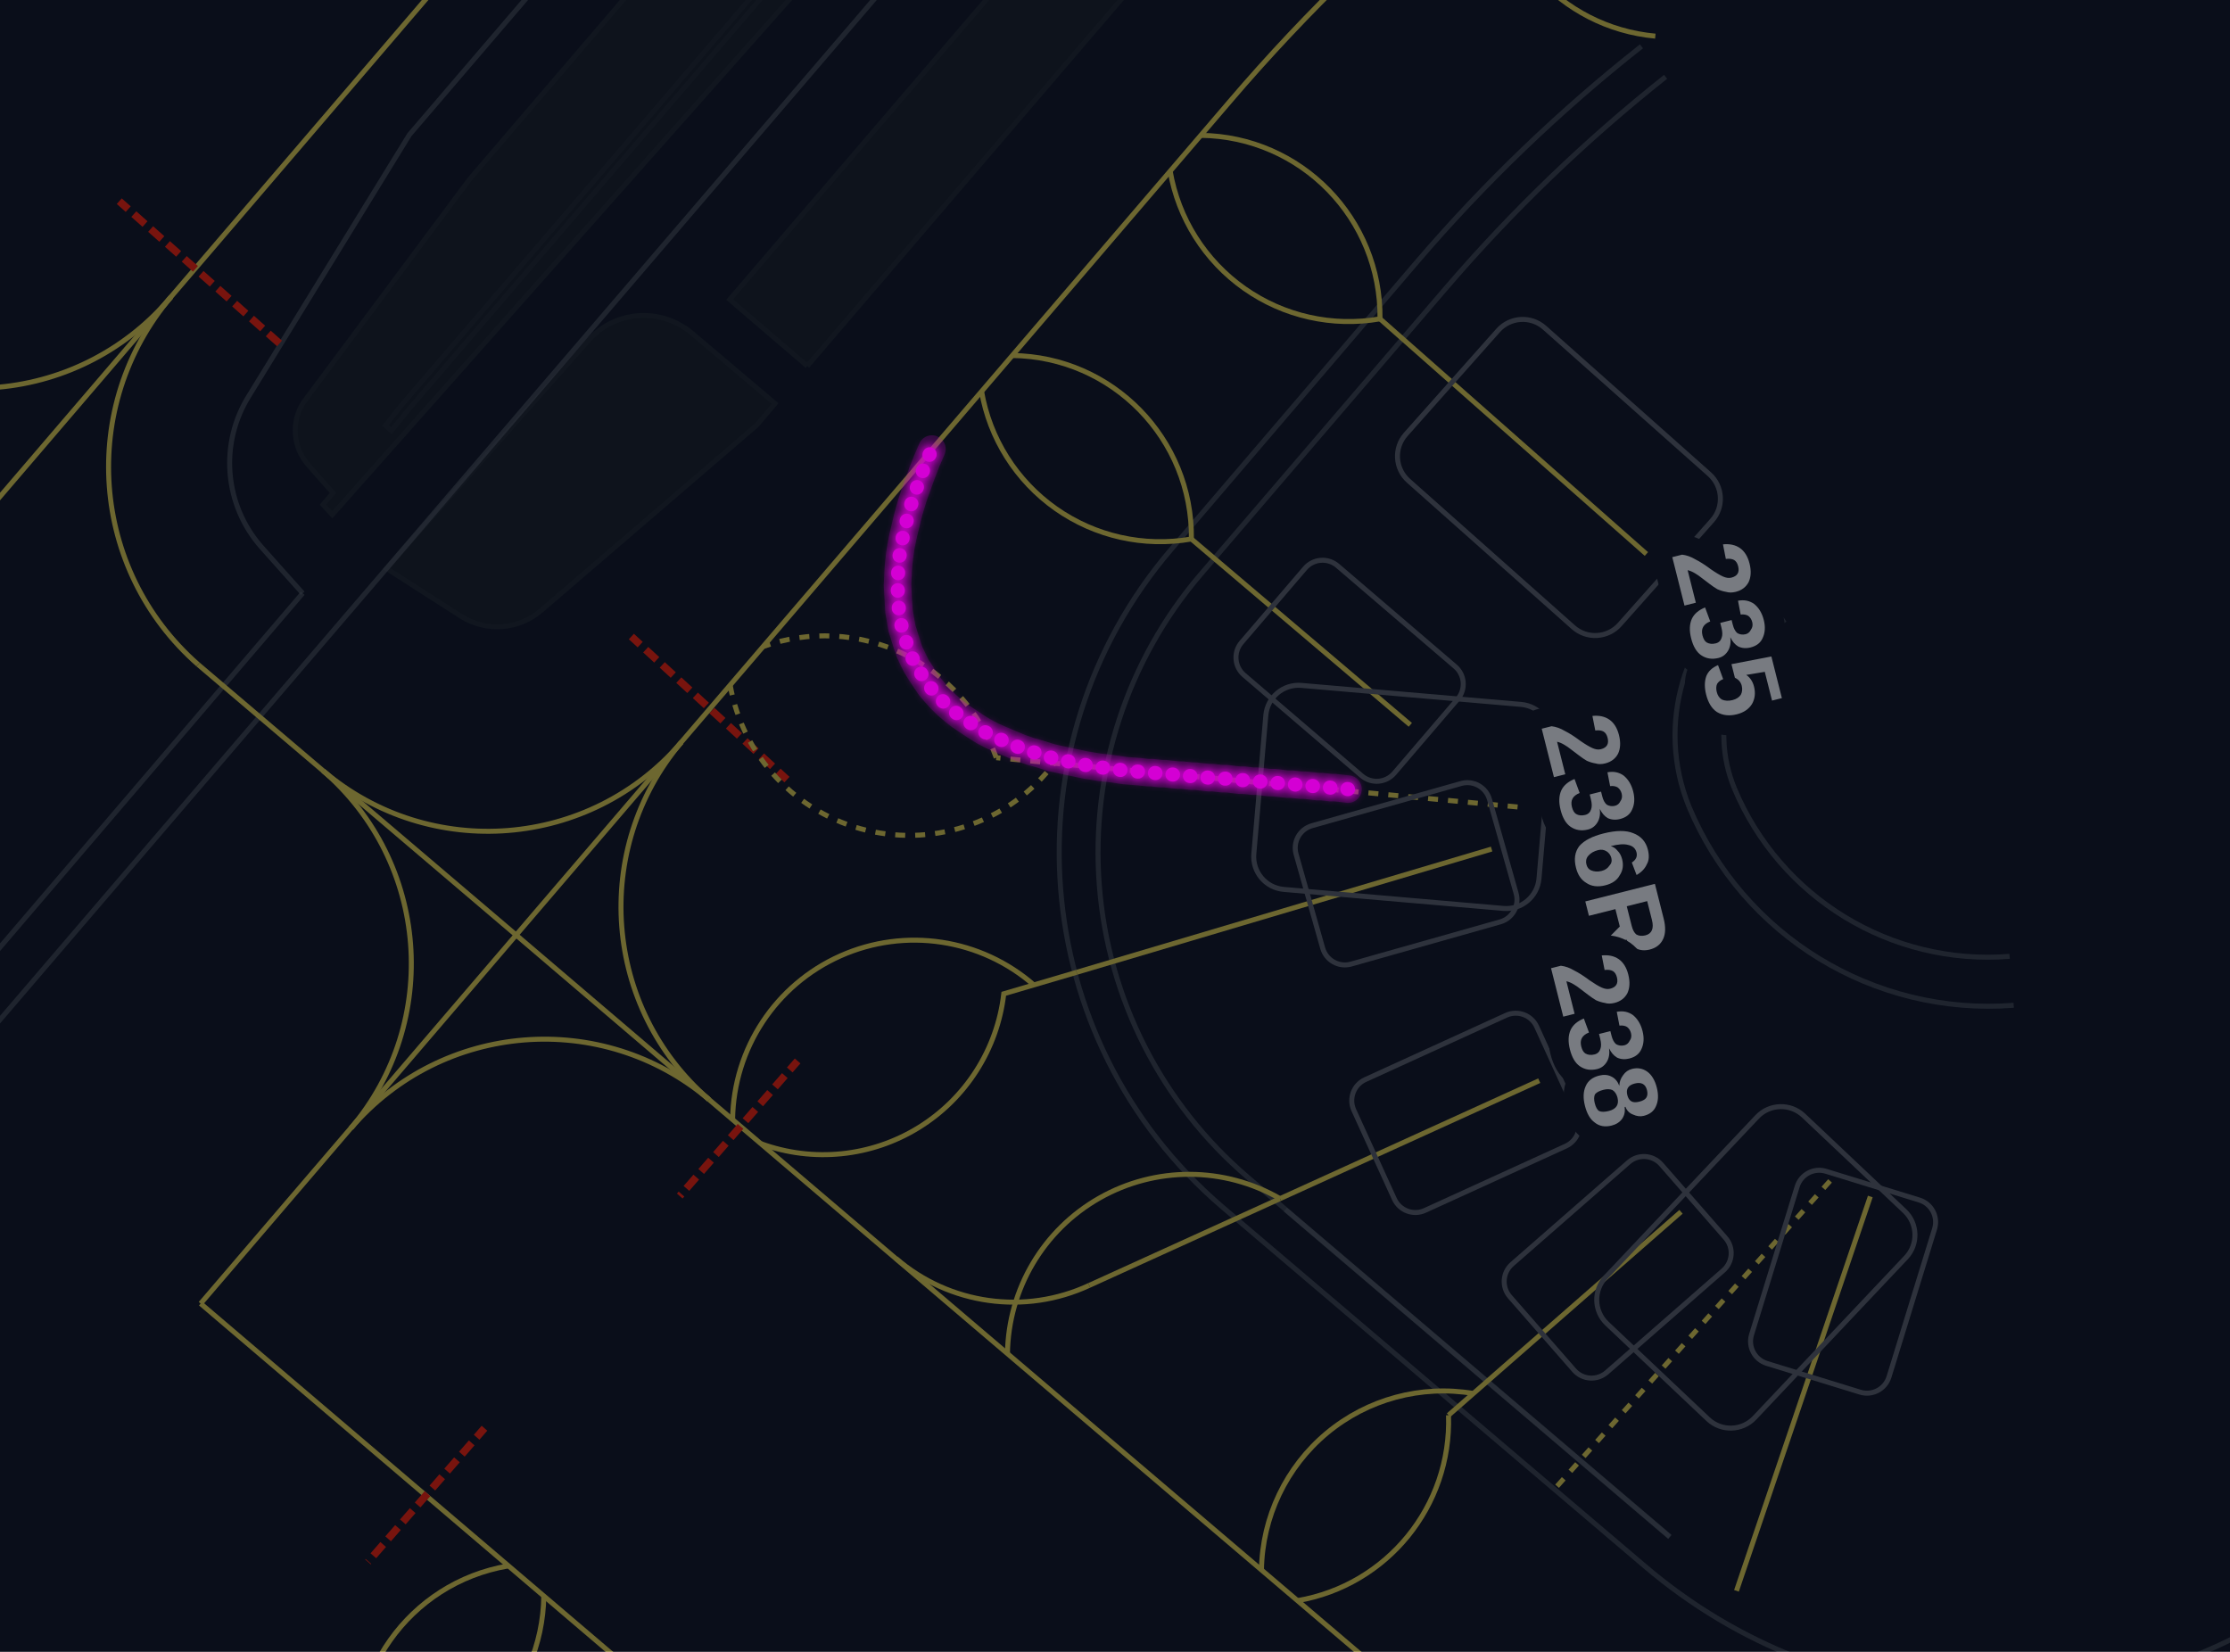
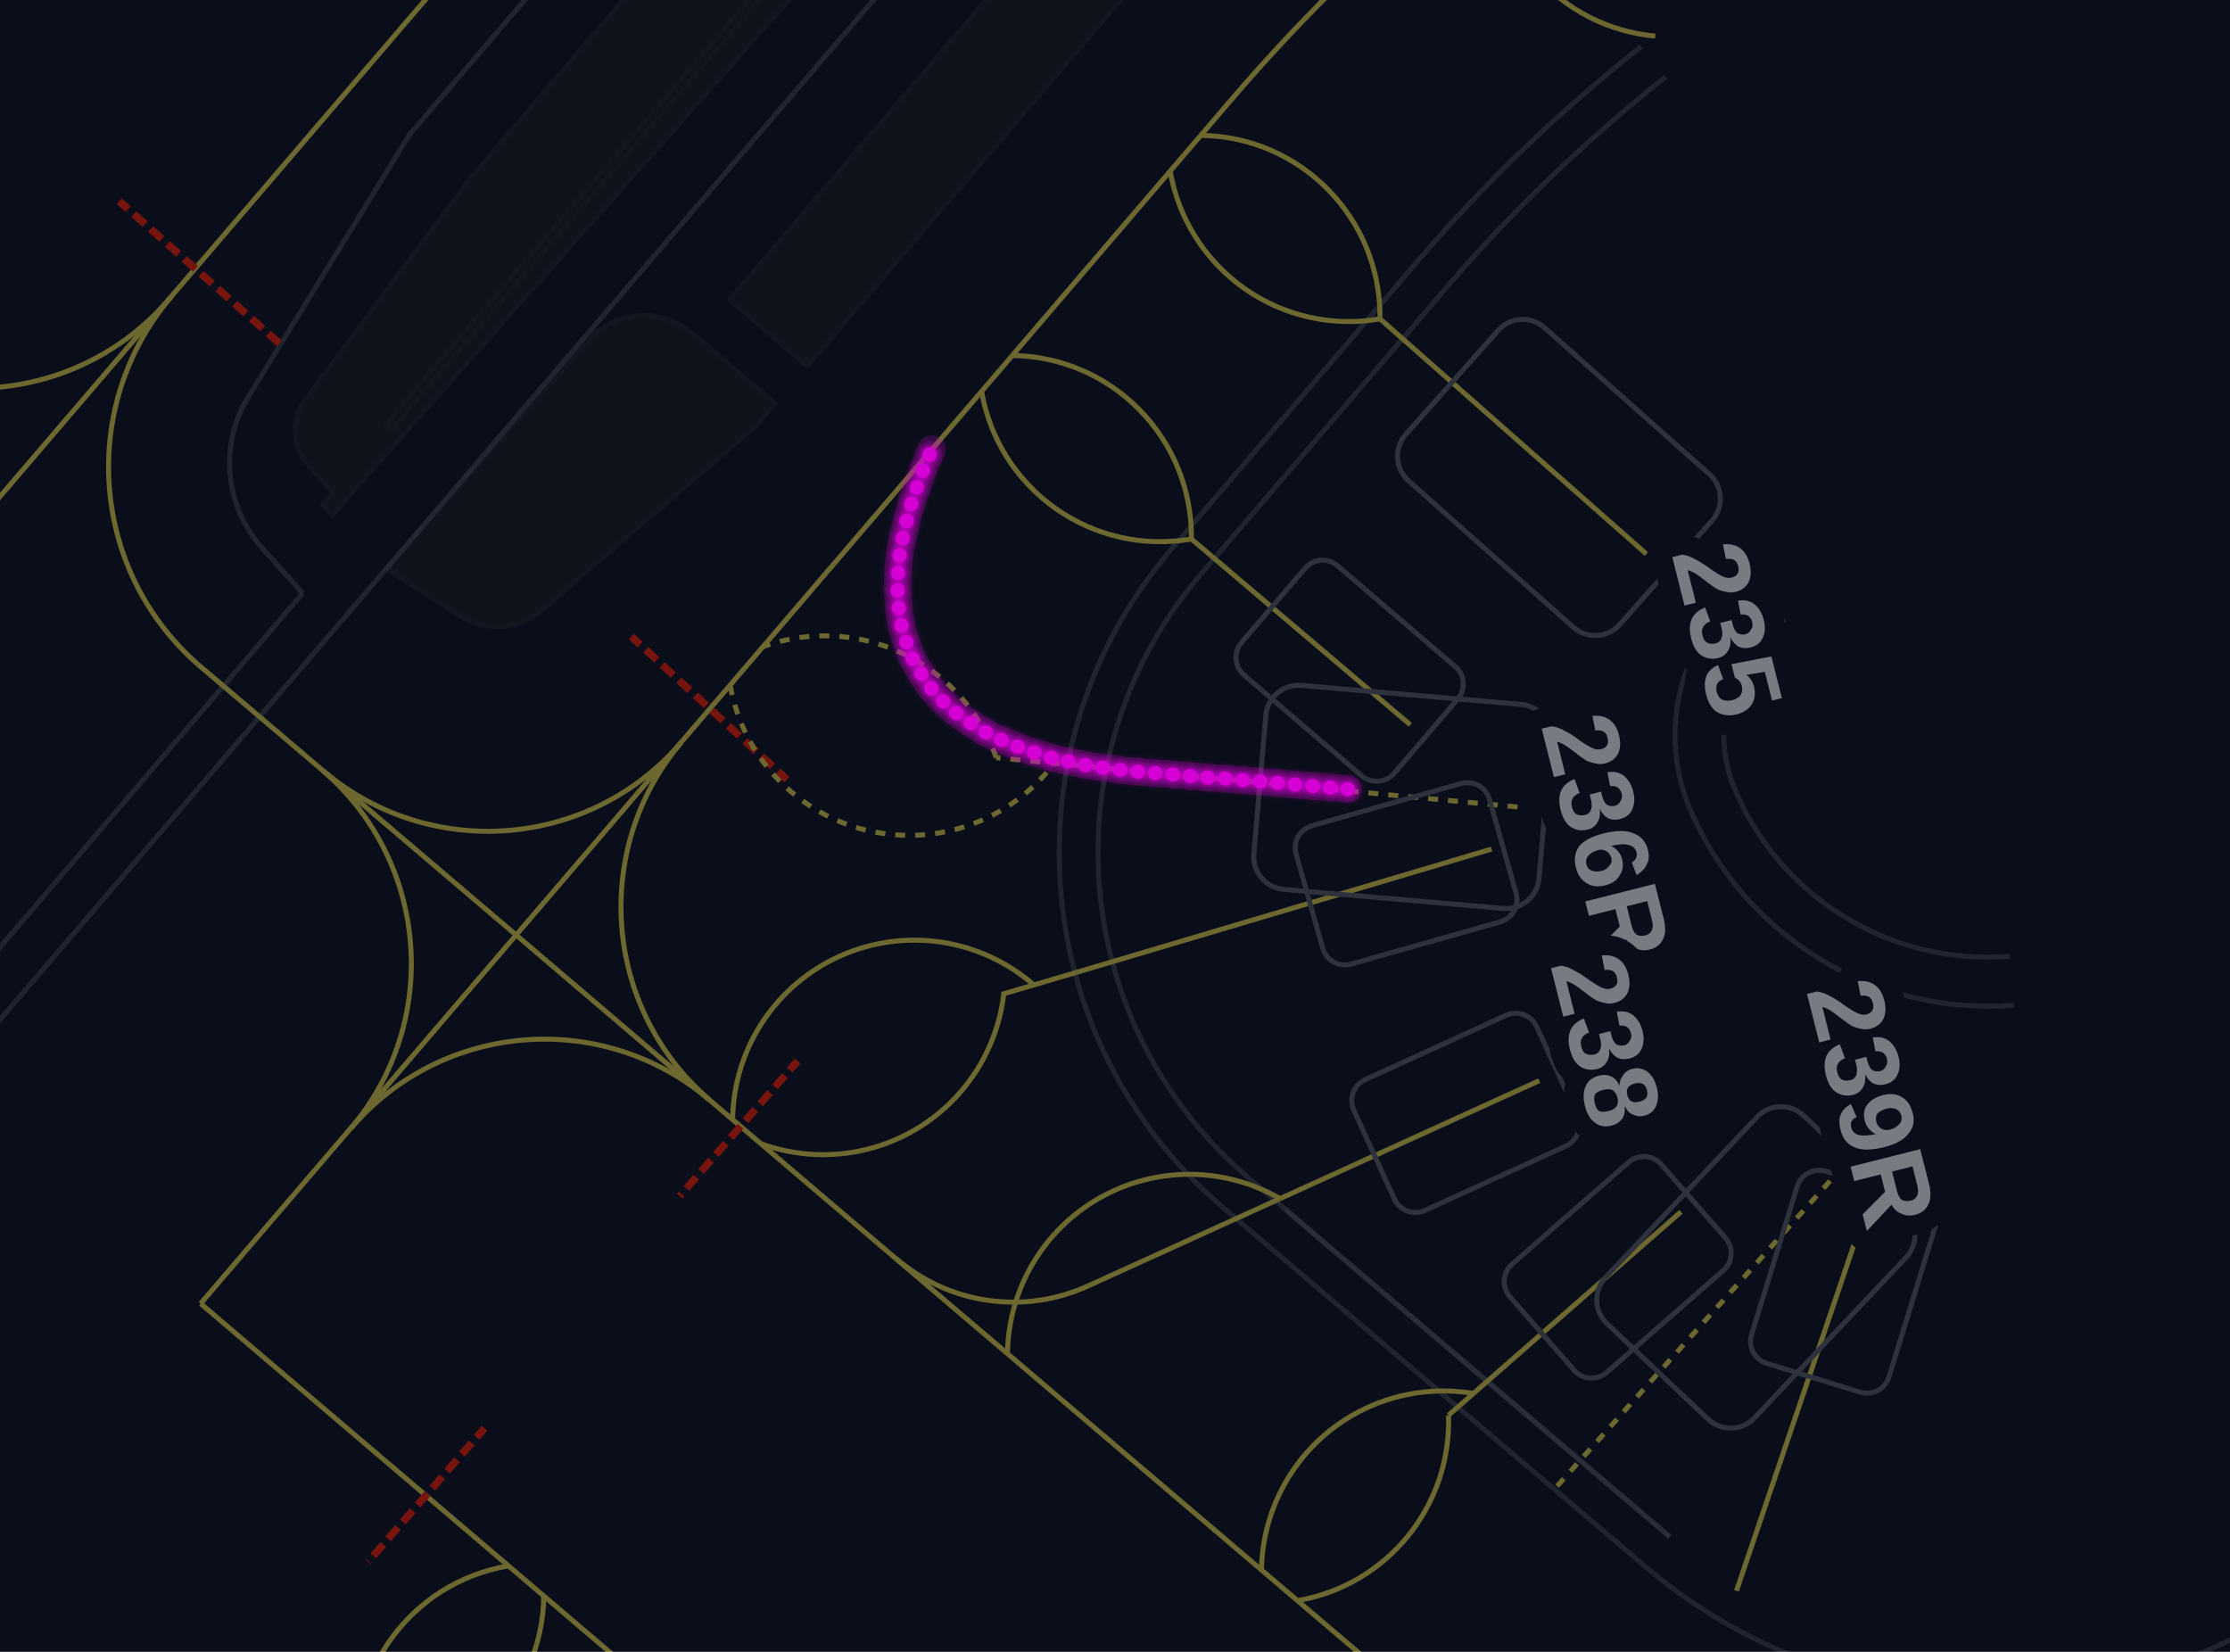
<svg xmlns="http://www.w3.org/2000/svg" viewBox="660.77 795.43 44.65 33.07">
  <defs>
    <filter id="gl" x="-30%" y="-30%" width="160%" height="160%">
      <feGaussianBlur stdDeviation="0.10" result="b" />
      <feMerge>
        <feMergeNode in="b" />
        <feMergeNode in="b" />
        <feMergeNode in="SourceGraphic" />
      </feMerge>
    </filter>
  </defs>
  <rect x="660.77" y="795.43" width="44.65" height="33.07" fill="#0a0e1a" />
  <g opacity="0.45" transform="rotate(75.84 682.331 811.123)">
    <g id="bgG">
      <defs id="defs40143">
        <clipPath id="clipPath24" clipPathUnits="userSpaceOnUse" />
      </defs>
      <path id="rect1" fill="#0a0e1a" d="M0 0h2000v1380H0Z" style="display:inline;fill:#0a0e1a" />
      <g id="layer-runways" style="display:inline">
        <path id="polygon37509" d="m530.5 678.18 230.22 325.49-4.87 3.46-230.22-325.49z" data-class="pavement-runway" data-length-m="4000" data-runway="16L/34R" data-threshold-dxf="1797.420,1291.211 5797.432,1291.222" data-threshold-wgs84="37.4728122,126.4155642 37.4434147,126.4417232" style="stroke:none;fill:#111927;fill-opacity:.51" />
        <path id="polygon37510" d="m511.31 722.4 215.83 305.15-4.86 3.46-215.83-305.14z" data-class="pavement-runway" data-length-m="3750" data-runway="16R/34L" data-threshold-dxf="2047.430,877.197 5797.429,877.230" data-threshold-wgs84="37.4688176,126.4133841 37.4412582,126.4379083" style="display:inline;fill:#111927;fill-opacity:.51;stroke:none;stroke-width:.1;stroke-dasharray:none;stroke-opacity:.6" />
      </g>
      <g id="layer-green" style="display:inline">
        <path id="path37294" d="m651.53 792.07 21.93 32.19-.24.13-.18-.25-.66.34a1.04 1.04 0 0 1-1.24-.21l-3.52-4.32-15-21.21-2.83-5.43-.77-1.49a1.05 1.05 0 0 1 .21-1.25l.75-.7 1.55 2.2" data-class="green-zone" data-dxf-bulges="0.0000 0.0000 0.0000 0.0000 -0.3366 0.0000 0.0000 0.0000 0.0000 -0.3366 0.0000 0.0000 0.0000" data-dxf-pts="3432.39,1653.00 3844.75,1652.99 3844.38,1650.24 3841.35,1650.24 3840.33,1642.82 3831.36,1633.84 3753.91,1623.24 3493.20,1623.25 3432.39,1631.57 3415.76,1633.84 3406.78,1642.82 3405.38,1652.99 3432.39,1652.99" data-handle="7B138" data-layer="기동지역" style="fill:#13181e;stroke:#1a1f26;stroke-width:.1" />
        <g id="g923">
          <path id="path37311" d="m671.71 816.38 1.76-1.26.33.46 2.53 5.07a1.35 1.35 0 0 1-.27 1.61l-1.29 1.21-3.42-5.01c-.48-.67-.32-1.6.36-2.08" data-class="green-zone" data-dxf-bulges="0.0000 0.0000 0.0000 -0.3366 0.0000 0.0000 0.0000 -0.4154 0.0000" data-dxf-pts="3748.43,1677.49 3748.43,1699.26 3754.11,1699.26 3831.76,1691.62 3843.31,1680.07 3845.71,1662.49 3763.37,1662.49 3763.43,1662.49 3748.43,1677.49" data-handle="7B15C" data-layer="계류장지역" style="fill:#13181e;stroke:#1a1f26;stroke-width:.1" />
          <path id="path37381" d="m672.9 814.31-5.58-7.89a40 40 0 0 1-3.76-6.61l-2.07-4.6-1.92.69 2.13 4.75a42 42 0 0 0 4.06 7.11l5.47 7.73 1.67-1.18" data-class="green-zone" data-dxf-bulges="0.0000 -0.0471 0.0000 0.0000 0.0000 0.0483 0.0000 0.0000 0.0000" data-dxf-pts="3738.43,1699.26 3641.46,1699.26 3565.62,1706.80 3516.01,1716.50 3510.39,1696.70 3561.68,1686.67 3643.40,1678.75 3738.43,1678.75 3738.43,1699.26" data-handle="7BCCE" data-layer="계류장지역" style="fill:#13181e;stroke:#1a1f26;stroke-width:.1" />
          <path id="path1239" d="m677.29 819.05 3.54-2.32" style="opacity:1;fill:none;fill-opacity:1;stroke:#ff1a00;stroke-width:.15;stroke-miterlimit:4;stroke-dasharray:.3,.15;stroke-dashoffset:.06;stroke-opacity:1" />
        </g>
        <path id="polygon37216" d="m672.12 822.7-.31-.41-3.64-5.15-5.56-7.87-12.2-17.23-.13.09 12.2 17.24 5.56 7.86 3.64 5.16.31.4z" data-class="green-zone" data-dxf-pts="3821.50,1644.04 3797.43,1644.04 3734.10,1644.04 3637.43,1644.04 3425.62,1644.04 3425.62,1642.44 3637.43,1642.44 3734.10,1642.44 3797.43,1642.44 3821.50,1642.44" data-handle="7A866" data-layer="기동지역" style="stroke:#1a1f26;stroke-width:.1;fill:#13181e" />
      </g>
      <g id="layer-schm" style="display:inline">
        <path id="path31214" d="m674.84 825.22-.42.22-.67.35a2.54 2.54 0 0 1-3.02-.51l-4.27-4.38-10.21-14.44-4.91-6.94-3.64-7.01a2.54 2.54 0 0 1 .51-3.03l.9-.83" data-class="shoulder" data-dxf-bulges="0.0000 0.0000 -0.3366 0.0000 0.0000 0.0000 0.0000 -0.3366 0.0000 0.0000" data-dxf-pts="3856.87,1652.99 3856.22,1648.24 3855.20,1640.78 3833.39,1618.98 3754.93,1608.24 3577.43,1608.24 3492.18,1608.24 3413.72,1618.98 3391.92,1640.78 3390.29,1652.99" data-handle="798DF" data-layer="SCHM" style="fill:none;stroke:#5a5f68;stroke-width:.1;stroke-opacity:.6" />
        <path id="path31225" d="m676.71 826.22 1.48-1.4a2.54 2.54 0 0 0 .52-3.03l-.58-1.11-3.06-5.91-.94-1.34-5.59-7.89a37 37 0 0 1-3.6-6.34l-2.05-4.63-.3-.63" style="fill:none" />
        <path id="path34024" d="M704.12 791.3a10.76 10.76 0 0 1-3.82 12.63l-9.04 6.44" data-class="schm" data-dxf-bulges="-0.3425 0.0000 0.0000" data-dxf-pts="3731.87,2088.80 3812.98,1984.26 3812.98,1872.76" data-handle="7A734" data-layer="SCHM" style="fill:none;stroke:#5a5f68;stroke-width:.1;stroke-opacity:.6" />
        <path id="polyline34026" d="m690.81 809.73 9.04-6.43" data-class="schm" data-dxf-pts="3805.13,1872.76 3805.13,1984.26" data-handle="7A738" data-layer="SCHM" style="fill:none;stroke:#5a5f68;stroke-width:.1;stroke-opacity:.6" />
        <path id="polyline34027" d="m691.62 809.16 8.24-5.86" data-class="schm" data-dxf-pts="3805.21,1882.76 3805.21,1984.26" data-handle="7A739" data-layer="SCHM" style="fill:none;stroke:#5a5f68;stroke-width:.1;stroke-opacity:.6" />
        <path id="path34033" d="M681.69 796.92a3.8 3.8 0 0 0 4.09 2.43" data-class="schm" data-dxf-bulges="0.3541 0.0000" data-dxf-pts="3647.39,1872.32 3691.05,1891.76" data-handle="7A742" data-layer="SCHM" style="fill:none;stroke:#5a5f68;stroke-width:.1;stroke-opacity:.6" />
        <path id="path34034" d="M685.78 799.35a6.5 6.5 0 0 0 5.44-5.33" data-class="schm" data-dxf-bulges="0.3249 0.0000" data-dxf-pts="3691.05,1891.76 3679.10,1967.21" data-handle="7A743" data-layer="SCHM" style="fill:none;stroke:#5a5f68;stroke-width:.1;stroke-opacity:.6" />
        <path id="path34037" d="M682.61 796.57a2.8 2.8 0 0 0 3.03 1.81" data-class="schm" data-dxf-bulges="0.3541 0.0000" data-dxf-pts="3649.94,1881.84 3682.27,1896.24" data-handle="7A747" data-layer="SCHM" style="fill:none;stroke:#5a5f68;stroke-width:.1;stroke-opacity:.6" />
        <path id="path34038" d="M685.64 798.38a5.5 5.5 0 0 0 4.61-4.52" data-class="schm" data-dxf-bulges="0.3249 0.0000" data-dxf-pts="3682.27,1896.24 3672.14,1960.24" data-handle="7A748" data-layer="SCHM" style="fill:none;stroke:#5a5f68;stroke-width:.1;stroke-opacity:.6" />
        <path id="polyline34052" d="m678.24 808.14-4.37-6.17" data-class="schm" data-dxf-pts="3719.06,1778.84 3643.21,1778.84" data-handle="7A75A" data-layer="SCHM" style="fill:none;stroke:#5a5f68;stroke-width:.1;stroke-opacity:.6" />
        <path id="polyline34053" d="m678.87 807.69-4.36-6.17" data-class="schm" data-dxf-pts="3719.06,1786.69 3643.21,1786.69" data-handle="7A75B" data-layer="SCHM" style="fill:none;stroke:#5a5f68;stroke-width:.1;stroke-opacity:.6" />
        <path id="path34056" d="M669.52 793.85a2 2 0 0 0-2.34-.75l-5.7 2.09-1.91.71-.09.06-1.15.81a2 2 0 0 0-.47 2.78l.39.55" data-class="schm" data-dxf-bulges="0.3451 0.0000 0.0000" data-dxf-pts="3551.58,1790.25 3531.78,1775.38 3516.01,1716.50" data-handle="7A760" data-layer="SCHM" style="fill:none;stroke:#5a5f68;stroke-width:.1;stroke-opacity:.6" />
        <path id="path34057" d="M670.78 796.55a32 32 0 0 0 3.09 5.42" data-class="schm" data-dxf-bulges="0.0483 0.0000" data-dxf-pts="3580.93,1784.87 3643.21,1778.84" data-handle="7A762" data-layer="SCHM" style="fill:none;stroke:#5a5f68;stroke-width:.1;stroke-opacity:.6" />
        <path id="path34058" d="M671.49 796.23a32 32 0 0 0 3.02 5.29" data-class="schm" data-dxf-bulges="0.0483 0.0000" data-dxf-pts="3582.44,1792.57 3643.21,1786.69" data-handle="7A763" data-layer="SCHM" style="fill:none;stroke:#5a5f68;stroke-width:.1;stroke-opacity:.6" />
        <path id="path34076" d="M678.24 808.14a9.34 9.34 0 0 0 13.02 2.23" data-class="schm" data-dxf-bulges="0.4142 0.4142" data-dxf-pts="3719.06,1778.84 3812.98,1872.76" data-handle="7A77E" data-layer="SCHM" style="fill:none;stroke:#5a5f68;stroke-width:.1;stroke-opacity:.6" />
        <path id="path34077" d="M678.87 807.69a8.56 8.56 0 0 0 11.94 2.04" data-class="schm" data-dxf-bulges="0.4142 0.4142" data-dxf-pts="3719.06,1786.69 3805.13,1872.76" data-handle="7A77F" data-layer="SCHM" style="fill:none;stroke:#5a5f68;stroke-width:.1;stroke-opacity:.6" />
        <path id="path34196" d="m658.25 800.1 75.96 107.46a24 24 0 0 0 1.47 1.88l.05.06" data-class="schm" data-dxf-bulges="0.0000 0.0247 0.0000 0.0000" data-dxf-pts="3537.13,1661.51 4857.41,1661.24 4881.36,1662.42 4882.08,1662.49" data-handle="7A868" data-layer="SCHM" style="fill:none;stroke:#5a5f68;stroke-width:.1;stroke-opacity:.6" />
        <path id="polyline36915" d="m694.14 843.84 101.8-72.41" data-class="schm" data-dxf-pts="4103.43,1702.24 4103.21,2957.29" data-handle="7BBD7" data-layer="SCHM" style="fill:none;stroke:#5a5f68;stroke-width:.1;stroke-opacity:.6" />
        <path id="polyline36916" d="m795.44 770.62-101.87 72.4" data-class="schm" data-dxf-pts="4093.66,2957.94 4093.43,1702.24" data-handle="7BBD8" data-layer="SCHM" style="fill:none;stroke:#5a5f68;stroke-width:.1;stroke-opacity:.6" />
        <path id="polyline37097" d="M674.84 825.22 754.3 937.4" data-class="schm" data-dxf-pts="3844.75,1652.99 5218.30,1652.99" data-handle="7BDE3" data-layer="SCHM" style="fill:none;stroke:#5a5f68;stroke-width:.1;stroke-opacity:.6" />
        <path id="path37136" d="m519.78 769.99 5.77-7.24a4.48 4.48 0 0 1 7.14.21l7.95 11.24a4.5 4.5 0 0 1-1.05 6.26l-6.99 4.96 2.99 4.24 6.99-4.97a4.5 4.5 0 0 1 6.24 1.06l26.65 37.67a4.5 4.5 0 0 1-1.06 6.26l-6.98 4.97 2.99 4.23 6.98-4.97a4.5 4.5 0 0 1 6.24 1.07l138.63 196.03" data-class="schm" data-dxf-bulges="0.0000 -0.4986 0.0000 -0.4142 0.0000 0.0000 0.0000 -0.4142 0.0000 -0.4142 0.0000 0.0000 0.0000 -0.4142 0.0000 0.0000" data-dxf-pts="2485.67,700.45 2460.04,789.79 2503.30,847.20 2641.43,847.20 2686.43,802.20 2686.43,716.07 2738.43,716.07 2738.43,802.20 2783.43,847.20 3246.43,847.20 3291.43,802.20 3291.43,716.07 3343.44,716.07 3343.43,802.20 3388.43,847.20 5797.43,847.20" data-handle="7BE1B" data-layer="SCHM" style="fill:none;stroke:#5a5f68;stroke-width:.1;stroke-opacity:.6" />
      </g>
      <g id="layer-centerlines" style="display:inline">
        <path id="line37520" d="m650.53 547.41 247.85 350.5Z" style="baseline-shift:baseline;display:inline;overflow:visible;opacity:1;fill:none;stroke:#e6d24c;stroke-width:.1;stroke-dasharray:none;stroke-opacity:1;stop-color:#000;stop-opacity:1" />
        <g id="g535" style="display:inline">
          <path id="path317" d="m691.38 809.21.75 4.13" style="baseline-shift:baseline;display:inline;overflow:visible;opacity:1;fill:none;stroke:#e6d24c;stroke-width:.1;stroke-dasharray:none;stroke-opacity:1;stop-color:#000;stop-opacity:1" />
          <path id="path38260" d="M690.66 816.96a3.6 3.6 0 0 0 1.47-3.62" data-class="centerline-twy" data-dxf-bulges="0.2915 0.0000" data-dxf-pts="3863.43,1829.60 3842.35,1862.68" data-handle="71086" data-layer="항공기동선" style="fill:none;stroke:#e6d24c;stroke-width:.1;display:inline" />
          <path id="path38261" d="M691.38 809.21a3.64 3.64 0 0 0 1.67 6.05" data-class="centerline-twy" data-dxf-bulges="0.5734 0.0000" data-dxf-pts="3804.20,1880.48 3863.43,1859.01" data-handle="71087" data-layer="항공기동선" style="fill:none;stroke:#e6d24c;stroke-width:.1" />
        </g>
        <g id="g534" style="display:inline">
          <path id="path38262" d="M696.41 807a3.64 3.64 0 0 1 2.86 3.84" data-class="centerline-twy" data-dxf-bulges="-0.3751 0.0000" data-dxf-pts="3815.43,1934.55 3863.43,1935.71" data-handle="71088" data-layer="항공기동선" style="fill:none;stroke:#e6d24c;stroke-width:.1" />
          <path id="path38263" d="M698.5 811.39a3.64 3.64 0 0 1-2.39-4.98" data-class="centerline-twy" data-dxf-bulges="-0.4595 -0.4142" data-dxf-pts="3863.43,1926.26 3808.82,1935.50" data-handle="71089" data-layer="항공기동선" style="fill:none;stroke:#e6d24c;stroke-width:.1" />
        </g>
        <g id="g537" style="display:inline">
          <path id="path38249" d="M681.43 812.56a3.64 3.64 0 0 0-3.3 3.98" data-class="centerline-twy" data-dxf-bulges="0.4175 0.0000" data-dxf-pts="3773.82,1779.40 3787.14,1729.23" data-handle="71071" data-layer="항공기동선" style="fill:none;stroke:#e6d24c;stroke-width:.1;stroke-dasharray:.2,.2;stroke-dashoffset:0" />
          <path id="path38268" d="M678.72 817.37a3.64 3.64 0 0 0 3.1-5.91" data-class="centerline-twy" data-dxf-bulges="0.6569 0.0000" data-dxf-pts="3797.36,1729.23 3767.09,1789.00" data-handle="71096" data-layer="항공기동선" style="fill:none;stroke:#e6d24c;stroke-width:.1;stroke-dasharray:.2,.2;stroke-dashoffset:0" />
        </g>
        <g id="g536" style="display:inline">
          <path id="path38265" d="M687.77 819.02a3.64 3.64 0 0 0-1.72-5.45l-.06-1.52" style="fill:none;stroke:#e6d24c;stroke-width:.1;stroke-dasharray:none;stroke-opacity:1" />
          <path id="path38270" d="M687.16 819.45a3.64 3.64 0 0 1-1.13-6.51" data-class="centerline-twy" data-dxf-bulges="-0.6389 -0.4142" data-dxf-pts="3863.43,1786.47 3803.59,1814.88" data-handle="71098" data-layer="항공기동선" style="fill:none;stroke:#e6d24c;stroke-width:.1" />
        </g>
        <g id="g239" style="display:inline">
          <path id="path38310" d="M679.59 818.6a5.1 5.1 0 0 0 7.07 1.21" data-class="centerline-twy" data-dxf-arc="3812.43,1780.23,51.00,270.00,0.00" data-handle="710DC" data-layer="항공기동선" style="fill:none;stroke:#e6d24c;stroke-width:.1" />
          <path id="path38311" d="M686.66 819.81a5.1 5.1 0 0 0-1.2 7.09" data-class="centerline-twy" data-dxf-arc="3914.43,1780.23,51.00,180.00,270.00" data-handle="710DD" data-layer="항공기동선" style="fill:none;stroke:#e6d24c;stroke-width:.1" />
        </g>
        <g id="g237" style="display:inline">
          <path id="path38312" d="M678.39 825.69a5.1 5.1 0 0 0 1.2-7.09" data-class="centerline-twy" data-dxf-arc="3812.43,1678.23,51.00,0.00,90.00" data-handle="710DE" data-layer="항공기동선" style="fill:none;stroke:#e6d24c;stroke-width:.1" />
          <path id="path38313" d="M685.46 826.9a5.1 5.1 0 0 0-7.07-1.21" data-class="centerline-twy" data-dxf-arc="3914.43,1678.23,51.00,90.00,180.00" data-handle="710DF" data-layer="항공기동선" style="fill:none;stroke:#e6d24c;stroke-width:.1" />
        </g>
        <path id="path37973" d="M667.3 833.45a5.1 5.1 0 0 0 1.14-7.13" data-class="centerline-twy" data-dxf-arc="3829.93,1542.23,51.00,0.00,90.00" data-handle="70F07" data-layer="항공기동선" style="fill:none;stroke:#e6d24c;stroke-width:.1" />
        <path id="path38317" d="M668.44 826.32a5.26 5.26 0 0 0 7.27 1.28" data-class="centerline-twy" data-dxf-arc="3811.43,1645.23,52.00,270.00,0.00" data-handle="7100000000" data-layer="항공기동선" style="fill:none;stroke:#e6d24c;stroke-width:.1" />
        <g id="g1093">
          <path id="path1080" d="m682.52 822.75-4.13 2.94" style="display:inline;fill:none;stroke:#e6d24c;stroke-width:.1;stroke-dasharray:none" />
          <path id="path1081" d="m686.66 819.81-4.14 2.94" style="display:inline;fill:none;stroke:#e6d24c;stroke-width:.1;stroke-dasharray:none" />
          <path id="path1082" d="m711.36 802.24-24.7 17.57" style="display:inline;fill:none;stroke:#e6d24c;stroke-width:.1;stroke-dasharray:none" />
        </g>
        <path id="path38430" d="m709.84 758.04-11.52 8.19a5.1 5.1 0 0 0-1.2 7.09l5.84 8.26 15.47 21.87" data-class="centerline-twy" data-dxf-bulges="0.0000 0.4142 0.0000 0.0000 0.0000" data-dxf-pts="3493.13,2328.73 3493.13,2186.73 3544.13,2135.73 3645.62,2135.73 3914.43,2135.73" data-handle="7116A" data-layer="항공기동선" style="fill:none;stroke:#e6d24c;stroke-width:.1;display:inline" />
        <g id="g1077" style="display:inline">
          <path id="path1069" d="m688.13 830.68 28.84-20.5" style="display:inline;fill:none;stroke:#e6d24c;stroke-width:.1;stroke-dasharray:none" />
        </g>
        <g id="g298" style="display:inline">
          <g id="g297" style="display:inline">
            <path id="path38536" d="M694.73 826a3.64 3.64 0 0 0 3.34 3.91" data-class="centerline-twy" data-dxf-arc="3984.27,1838.57,36.50,230.25,320.25" data-handle="711ED" data-layer="항공기동선" style="fill:none;stroke:#e6d24c;stroke-width:.1" />
            <path id="path38547" d="M698.07 829.91a3.64 3.64 0 0 0-2.58-4.46" data-class="centerline-twy" data-dxf-arc="3984.27,1791.89,36.50,39.75,129.75" data-handle="711F9" data-layer="항공기동선" style="fill:none;stroke:#e6d24c;stroke-width:.1" />
          </g>
        </g>
        <g id="g513">
          <path id="line38588" d="m525.32 714.28 211.11 298.47Z" style="baseline-shift:baseline;display:inline;overflow:visible;opacity:1;fill:none;stroke:#e6d24c;stroke-width:.1;stroke-dasharray:none;stroke-opacity:1;stop-color:#000;stop-opacity:1" />
        </g>
        <path id="line38837" d="m549.25 657.8 229.81 324.93Z" style="baseline-shift:baseline;display:inline;overflow:visible;fill:none;stroke:#e6d24c;stroke-width:.1;stroke-dasharray:none;stroke-opacity:1;stop-color:#000" />
        <g id="g316" style="display:inline">
          <path id="path39209" d="m688.13 830.68-18.29-25.86a37 37 0 0 1-3.58-6.26l-5.99-13.31" data-class="centerline-twy" data-dxf-bulges="0.0000 -0.0483 0.0000 0.0000" data-dxf-pts="3960.93,1729.24 3643.08,1729.24 3571.09,1736.21 3427.43,1764.31" data-handle="7152D" data-layer="항공기동선" style="fill:none;stroke:#e6d24c;stroke-width:.1" />
        </g>
        <g id="g539" style="display:inline">
          <path id="path39211" d="M674.79 802.96a3.63 3.63 0 0 0-4.44 2.58" data-class="centerline-twy" data-dxf-bulges="0.4141 0.0000" data-dxf-pts="3656.65,1780.63 3651.92,1729.24" data-handle="71531" data-layer="항공기동선" style="fill:none;stroke:#e6d24c;stroke-width:.1" />
          <path id="path39212" d="M670.89 806.31a3.63 3.63 0 0 0 3.9-3.35" data-class="centerline-twy" data-dxf-bulges="0.4141 0.0000" data-dxf-pts="3661.37,1729.24 3656.65,1780.63" data-handle="71532" data-layer="항공기동선" style="fill:none;stroke:#e6d24c;stroke-width:.1" />
        </g>
        <g id="g538" style="display:inline">
          <path id="path39213" d="M678.14 807.7a3.63 3.63 0 0 0-4.44 2.58" data-class="centerline-twy" data-dxf-bulges="0.4141 0.0000" data-dxf-pts="3714.88,1780.63 3710.16,1729.24" data-handle="71533" data-layer="항공기동선" style="fill:none;stroke:#e6d24c;stroke-width:.1" />
          <path id="path39214" d="M674.24 811.05a3.63 3.63 0 0 0 3.9-3.35" data-class="centerline-twy" data-dxf-bulges="0.4142 0.4142" data-dxf-pts="3719.61,1729.23 3714.88,1780.63" data-handle="71534" data-layer="항공기동선" style="fill:none;stroke:#e6d24c;stroke-width:.1" />
        </g>
        <g id="g540" style="display:inline">
          <path id="path39215" d="M666.25 798.53a3.64 3.64 0 0 0 4.4-2.3" data-class="centerline-twy" data-dxf-arc="3547.77,1764.55,36.50,309.20,35.36" data-handle="71535" data-layer="항공기동선" style="fill:none;stroke:#e6d24c;stroke-width:.1" />
        </g>
        <g id="g519">
          <path id="polyline39225" d="M775.93 997.26 547.36 674.08" style="baseline-shift:baseline;display:inline;overflow:visible;opacity:1;fill:none;stroke:#e6d24c;stroke-width:.1;stroke-dasharray:none;stroke-opacity:1;stop-color:#000;stop-opacity:1" />
        </g>
        <g id="g319" style="display:inline">
          <path id="polyline38257" d="m690.36 803.6 1.02 5.61" style="baseline-shift:baseline;display:inline;overflow:visible;opacity:1;fill:none;stroke:#e6d24c;stroke-width:.1;stroke-dasharray:none;stroke-opacity:1;stop-color:#000;stop-opacity:1" />
          <path id="polyline38258" d="m693.6 801.49 2.81 5.51" data-class="centerline-twy" data-dxf-pts="3753.98,1943.43 3815.43,1934.55" data-handle="7107D" data-layer="항공기동선" style="fill:none;stroke:#e6d24c;stroke-width:.1" />
          <path id="polyline38259" d="m698.32 805.24-4.6-6.81" style="baseline-shift:baseline;display:inline;overflow:visible;opacity:1;fill:none;stroke:#e6d24c;stroke-width:.1;stroke-dasharray:.2,.2;stroke-dashoffset:0;stop-color:#000;stop-opacity:1" />
          <path id="path318" d="m685.99 812.05-.36-8.66" style="fill:none;stroke:#e6d24c;stroke-width:.1;stroke-dasharray:none;stroke-opacity:1" />
          <path id="polyline38268" d="m684.94 802.68-3.51 9.88" data-class="centerline-twy" data-dxf-pts="3713.43,1865.53 3773.82,1779.40" data-handle="71092" data-layer="항공기동선" style="fill:none;stroke:#e6d24c;stroke-width:.1;display:inline;stroke-dasharray:.2,.2;stroke-dashoffset:0" />
          <path id="path38271" d="m694.23 797.74 7 4.53" style="fill:none;stroke:#e6d24c;stroke-width:.1;stroke-dasharray:none" />
          <path id="line38385" d="m682.82 804.36-4.68 3.34" style="baseline-shift:baseline;display:inline;overflow:visible;opacity:1;fill:none;stroke:#e6d24c;stroke-width:.1;stroke-dasharray:none;stroke-opacity:1;stop-color:#000;stop-opacity:1" />
          <path id="line39209" d="m674.79 802.96 5.87-4.02" style="baseline-shift:baseline;display:inline;overflow:visible;opacity:1;fill:none;stroke:#e6d24c;stroke-width:.1;stroke-dasharray:none;stop-color:#000;stop-opacity:1" />
        </g>
        <g id="g233">
          <path id="path1079" d="m678.39 825.69-2.68 1.91" style="display:inline;fill:none;stroke:#e6d24c;stroke-width:.1;stroke-dasharray:none" />
        </g>
      </g>
      <g id="g1004">
        <path id="path1243" d="m584.46 845.51 3.03 4.37" style="display:inline;opacity:1;fill:none;fill-opacity:1;stroke:#ff1a00;stroke-width:.222;stroke-miterlimit:4;stroke-dasharray:.444,.222;stroke-dashoffset:.089;stroke-opacity:1" transform="translate(291.781 247.106)scale(.67509)" />
        <path id="path1244" d="m592.75 857.18 3 4.32" style="display:inline;opacity:1;fill:none;fill-opacity:1;stroke:#ff1a00;stroke-width:.222;stroke-miterlimit:4;stroke-dasharray:.444,.222;stroke-dashoffset:.089;stroke-opacity:1" transform="translate(291.781 247.106)scale(.67509)" />
        <path id="path1212" d="m666.33 826.86 3.57-2.43" style="opacity:1;fill:none;fill-opacity:1;stroke:#ff1a00;stroke-width:.15;stroke-miterlimit:4;stroke-dasharray:.3,.15;stroke-dashoffset:.06;stroke-opacity:1" />
      </g>
      <g id="g437" style="display:inline;stroke:#5b5e67">
        <rect id="rect340-5" width="4.1" height="5.731" x="1041.373" y="-114.155" ry=".658" style="display:inline;fill:none;stroke:#5b5e67;stroke-width:.1;stroke-linecap:round;stroke-linejoin:round;stroke-miterlimit:5;stroke-dasharray:none;stroke-dashoffset:0;paint-order:stroke fill markers" transform="rotate(55.785)" />
        <rect id="rect340-5-9" width="4.1" height="5.731" x="907.898" y="533.705" ry=".658" style="display:inline;fill:none;stroke:#5b5e67;stroke-width:.1;stroke-linecap:round;stroke-linejoin:round;stroke-miterlimit:5;stroke-dasharray:none;stroke-dashoffset:0;paint-order:stroke fill markers" transform="rotate(19.107)" />
        <rect id="rect340-5-9-6" width="4.1" height="5.731" x="154.798" y="1045.458" ry=".658" style="display:inline;fill:none;stroke:#5b5e67;stroke-width:.1;stroke-linecap:round;stroke-linejoin:round;stroke-miterlimit:5;stroke-dasharray:none;stroke-dashoffset:0;paint-order:stroke fill markers" transform="rotate(-32.464)" />
        <rect id="rect340-7-9" width="2.879" height="4.025" x="1049.512" y="-93.515" ry=".462" style="display:inline;fill:none;stroke:#5b5e67;stroke-width:.1;stroke-linecap:round;stroke-linejoin:round;stroke-miterlimit:5;stroke-dasharray:none;stroke-dashoffset:0;paint-order:stroke fill markers" transform="rotate(54.736)" />
        <rect id="rect340-7-9-8" width="2.879" height="4.025" x="660.884" y="822.488" ry=".462" style="display:inline;fill:none;stroke:#5b5e67;stroke-width:.1;stroke-linecap:round;stroke-linejoin:round;stroke-miterlimit:5;stroke-dasharray:none;stroke-dashoffset:0;paint-order:stroke fill markers" transform="rotate(-1.643)" />
        <rect id="rect340-7-9-0" width="2.879" height="4.025" x="532.822" y="914.423" ry=".462" style="display:inline;fill:none;stroke:#5b5e67;stroke-width:.1;stroke-linecap:round;stroke-linejoin:round;stroke-miterlimit:5;stroke-dasharray:none;stroke-dashoffset:0;paint-order:stroke fill markers" transform="rotate(-10.379)" />
        <rect id="rect340-7-9-0-6" width="2.879" height="4.025" x="252.66" y="1028.703" ry=".462" style="display:inline;fill:none;stroke:#5b5e67;stroke-width:.1;stroke-linecap:round;stroke-linejoin:round;stroke-miterlimit:5;stroke-dasharray:none;stroke-dashoffset:0;paint-order:stroke fill markers" transform="rotate(-27.002)" />
        <rect id="rect340-7-9-0-6-8" width="2.879" height="4.025" x="-322.745" y="1007.31" ry=".462" style="display:inline;fill:none;stroke:#5b5e67;stroke-width:.1;stroke-linecap:round;stroke-linejoin:round;stroke-miterlimit:5;stroke-dasharray:none;stroke-dashoffset:0;paint-order:stroke fill markers" transform="rotate(-58.718)" />
      </g>
      <g id="g1052" />
      <g id="layer-stand-labels" style="font-family:Arial,Helvetica,sans-serif;font-weight:700;text-anchor:middle">
        <text x="682.52" y="798.45" style="fill:none;stroke:#0a0e1a;stroke-width:.8;stroke-linejoin:round;font-size:2.1px" id="lbl-235-h">235</text>
        <text x="682.52" y="798.45" style="fill:#ffffff;stroke:none;font-size:2.1px" id="lbl-235">235</text>
        <text x="685.97" y="801.83" style="fill:none;stroke:#0a0e1a;stroke-width:.8;stroke-linejoin:round;font-size:2.1px" id="lbl-236R-h">236R</text>
        <text x="685.97" y="801.83" style="fill:#ffffff;stroke:none;font-size:2.1px" id="lbl-236R">236R</text>
        <text x="689.91" y="802.82" style="fill:none;stroke:#0a0e1a;stroke-width:.8;stroke-linejoin:round;font-size:2.1px" id="lbl-238-h">238</text>
        <text x="689.91" y="802.82" style="fill:#ffffff;stroke:none;font-size:2.1px" id="lbl-238">238</text>
+         <text x="692.42" y="797.98" style="fill:none;stroke:#0a0e1a;stroke-width:.8;stroke-linejoin:round;font-size:2.1px" id="lbl-239R-h">239R</text>
+         <text x="692.42" y="797.98" style="fill:#ffffff;stroke:none;font-size:2.1px" id="lbl-239R">239R</text>
      </g>
      <g id="layer-points" />
    </g>
  </g>
  <path d="M687.76 811.23L687.68 811.22L687.59 811.21L687.50 811.20L687.41 811.20L687.33 811.19L687.24 811.18L687.15 811.18L687.07 811.17L686.98 811.16L686.89 811.15L686.80 811.15L686.72 811.14L686.63 811.13L686.54 811.13L686.45 811.12L686.37 811.11L686.28 811.10L686.19 811.10L686.10 811.09L686.02 811.08L685.93 811.07L685.84 811.07L685.76 811.06L685.67 811.05L685.58 811.05L685.49 811.04L685.41 811.03L685.32 811.02L685.23 811.02L685.14 811.01L685.06 811.00L684.97 811.00L684.88 810.99L684.79 810.98L684.71 810.97L684.62 810.97L684.53 810.96L684.45 810.95L684.36 810.95L684.27 810.94L684.18 810.93L684.10 810.92L684.01 810.92L683.92 810.91L683.83 810.90L683.75 810.90L683.66 810.89L683.57 810.88L683.30 810.86L683.03 810.82L682.77 810.79L682.52 810.75L682.28 810.70L682.05 810.65L681.82 810.60L681.60 810.53L681.39 810.47L681.19 810.40L681.00 810.32L680.81 810.24L680.63 810.16L680.46 810.07L680.30 809.97L680.15 809.87L680.00 809.77L679.86 809.66L679.73 809.55L679.61 809.43L679.50 809.31L679.39 809.18L679.30 809.05L679.21 808.91L679.12 808.77L679.05 808.63L678.98 808.48L678.93 808.33L678.88 808.17L678.83 808.01L678.80 807.84L678.77 807.67L678.76 807.50L678.75 807.32L678.74 807.14L678.75 806.95L678.76 806.76L678.78 806.57L678.81 806.37L678.85 806.17L678.90 805.96L678.95 805.75L679.01 805.54L679.08 805.32L679.16 805.10L679.24 804.88L679.33 804.65L679.43 804.42" fill="none" stroke="#d400d4" stroke-width="0.55" opacity=".20" stroke-linecap="round" />
  <path d="M687.76 811.23L687.68 811.22L687.59 811.21L687.50 811.20L687.41 811.20L687.33 811.19L687.24 811.18L687.15 811.18L687.07 811.17L686.98 811.16L686.89 811.15L686.80 811.15L686.72 811.14L686.63 811.13L686.54 811.13L686.45 811.12L686.37 811.11L686.28 811.10L686.19 811.10L686.10 811.09L686.02 811.08L685.93 811.07L685.84 811.07L685.76 811.06L685.67 811.05L685.58 811.05L685.49 811.04L685.41 811.03L685.32 811.02L685.23 811.02L685.14 811.01L685.06 811.00L684.97 811.00L684.88 810.99L684.79 810.98L684.71 810.97L684.62 810.97L684.53 810.96L684.45 810.95L684.36 810.95L684.27 810.94L684.18 810.93L684.10 810.92L684.01 810.92L683.92 810.91L683.83 810.90L683.75 810.90L683.66 810.89L683.57 810.88L683.30 810.86L683.03 810.82L682.77 810.79L682.52 810.75L682.28 810.70L682.05 810.65L681.82 810.60L681.60 810.53L681.39 810.47L681.19 810.40L681.00 810.32L680.81 810.24L680.63 810.16L680.46 810.07L680.30 809.97L680.15 809.87L680.00 809.77L679.86 809.66L679.73 809.55L679.61 809.43L679.50 809.31L679.39 809.18L679.30 809.05L679.21 808.91L679.12 808.77L679.05 808.63L678.98 808.48L678.93 808.33L678.88 808.17L678.83 808.01L678.80 807.84L678.77 807.67L678.76 807.50L678.75 807.32L678.74 807.14L678.75 806.95L678.76 806.76L678.78 806.57L678.81 806.37L678.85 806.17L678.90 805.96L678.95 805.75L679.01 805.54L679.08 805.32L679.16 805.10L679.24 804.88L679.33 804.65L679.43 804.42" fill="none" stroke="#d400d4" stroke-width="0.28" stroke-linecap="round" stroke-dasharray="0.012 0.34" opacity="1" filter="url(#gl)" />
</svg>
